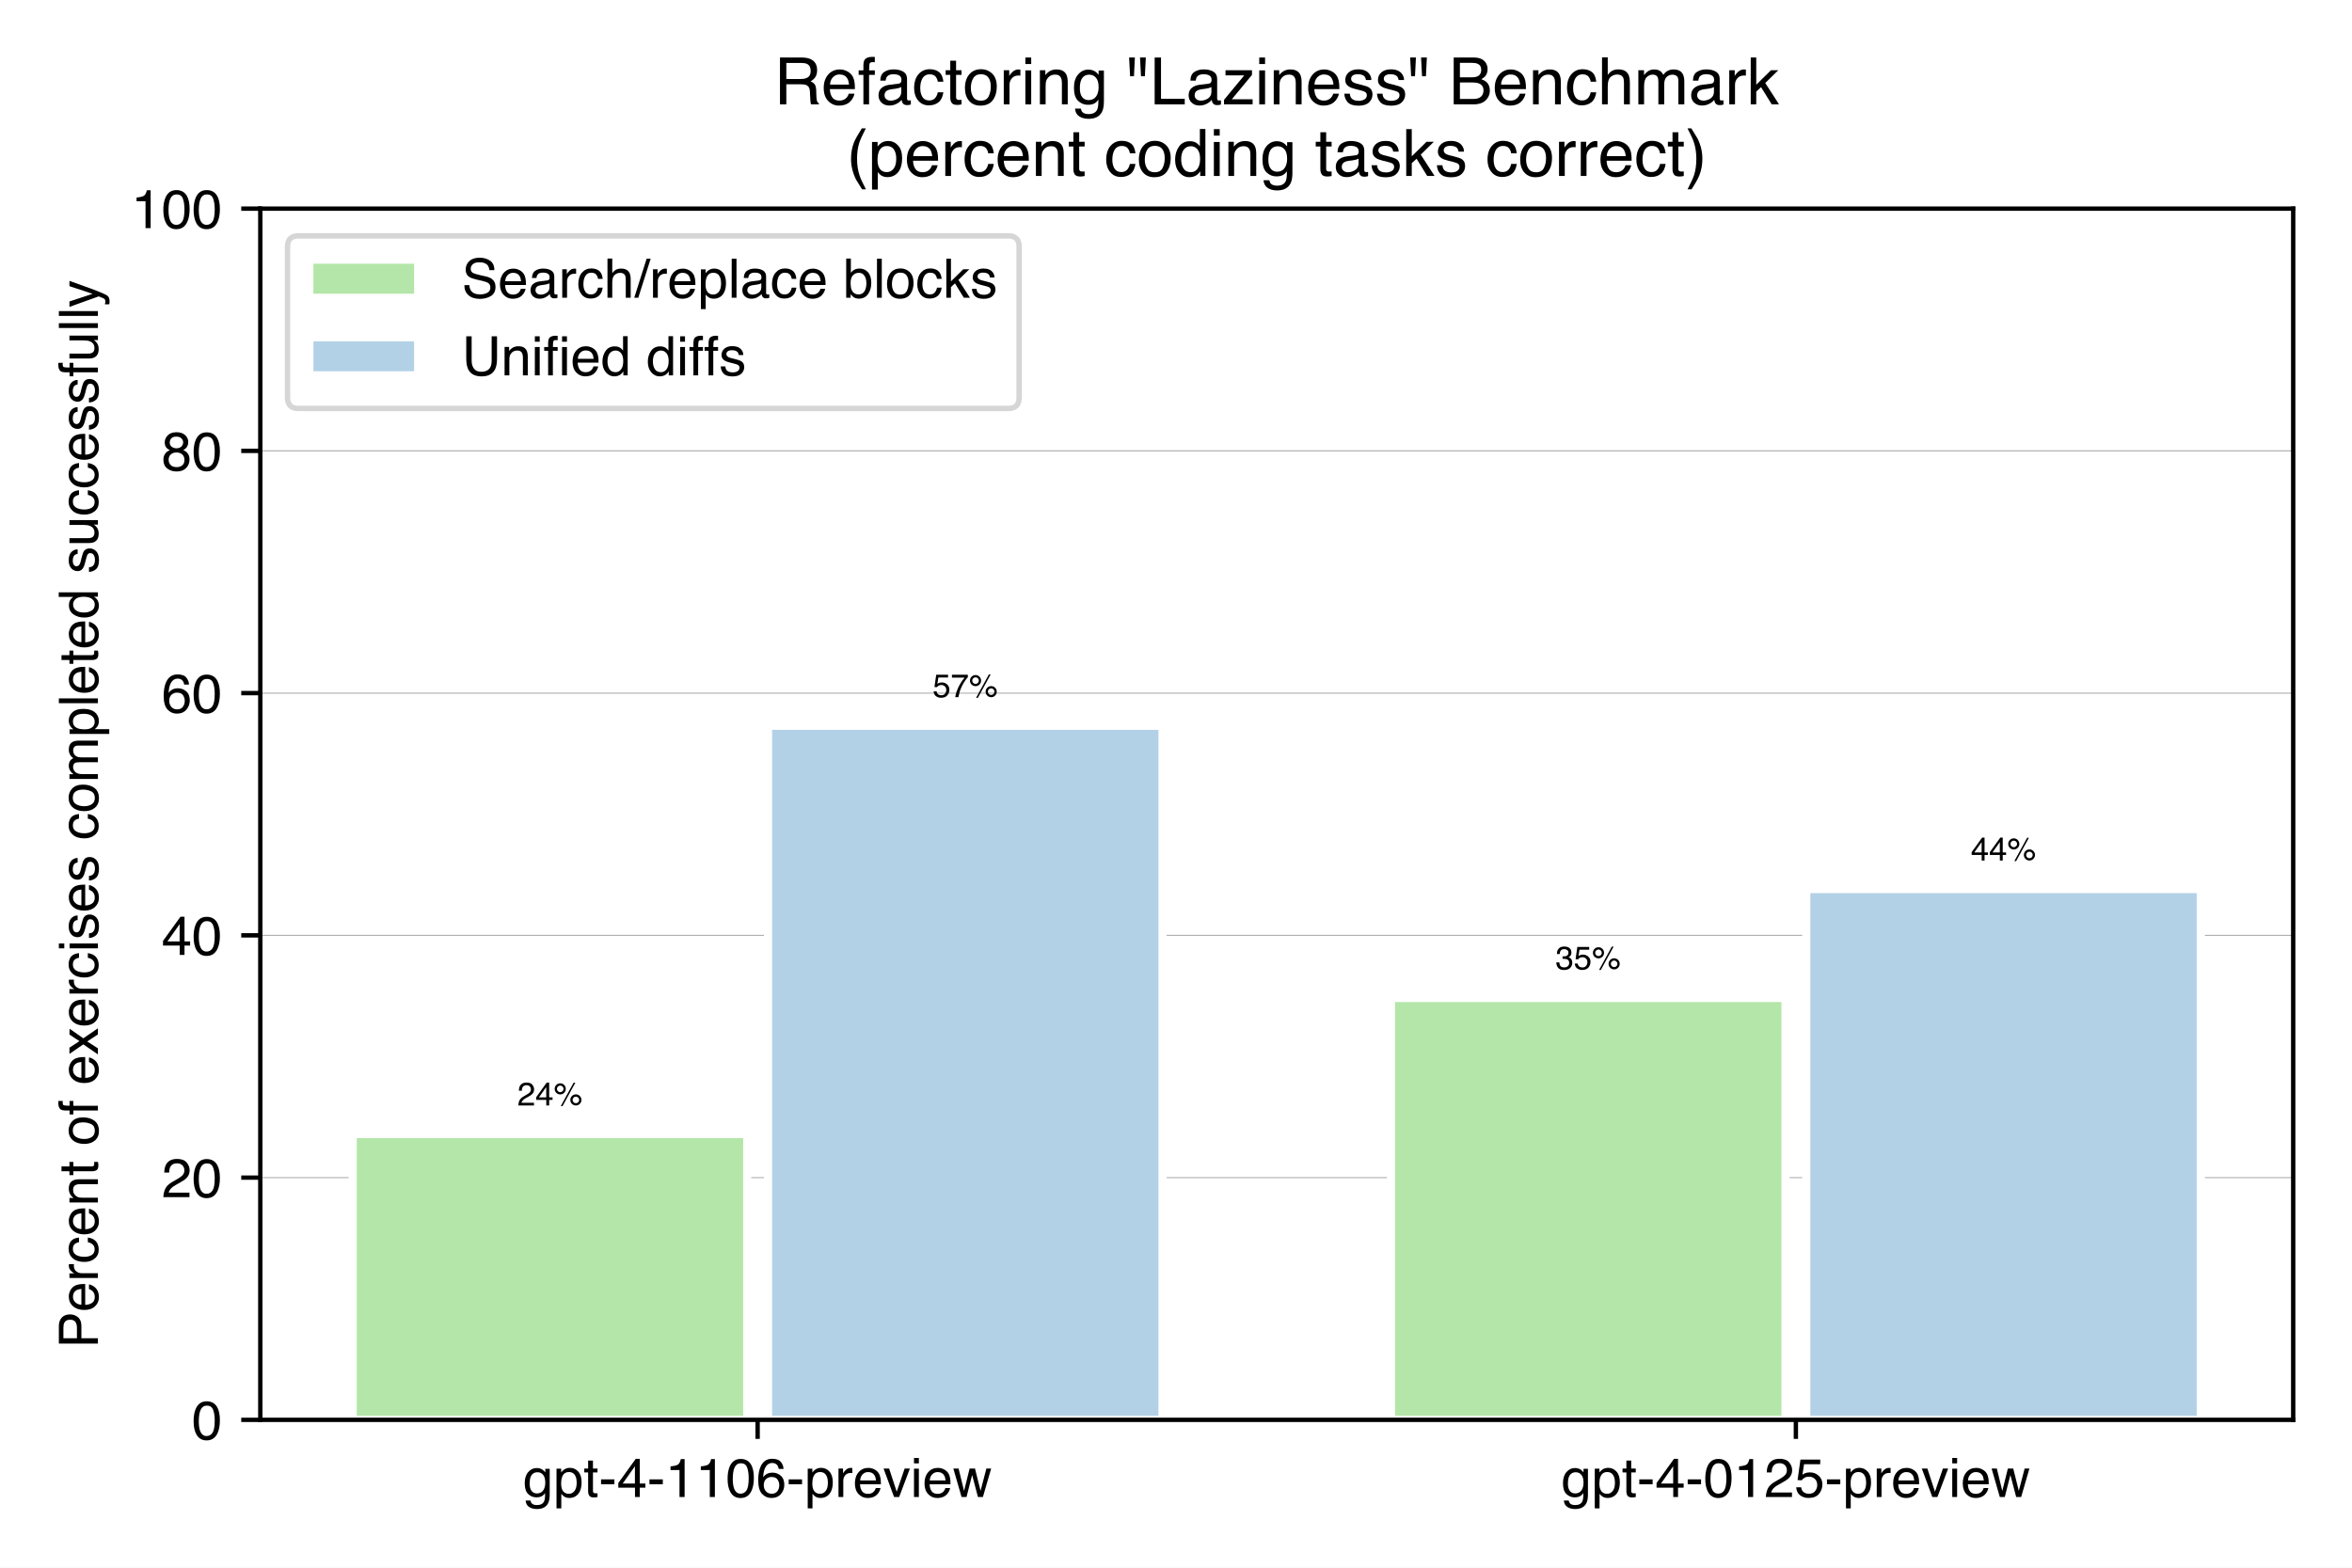
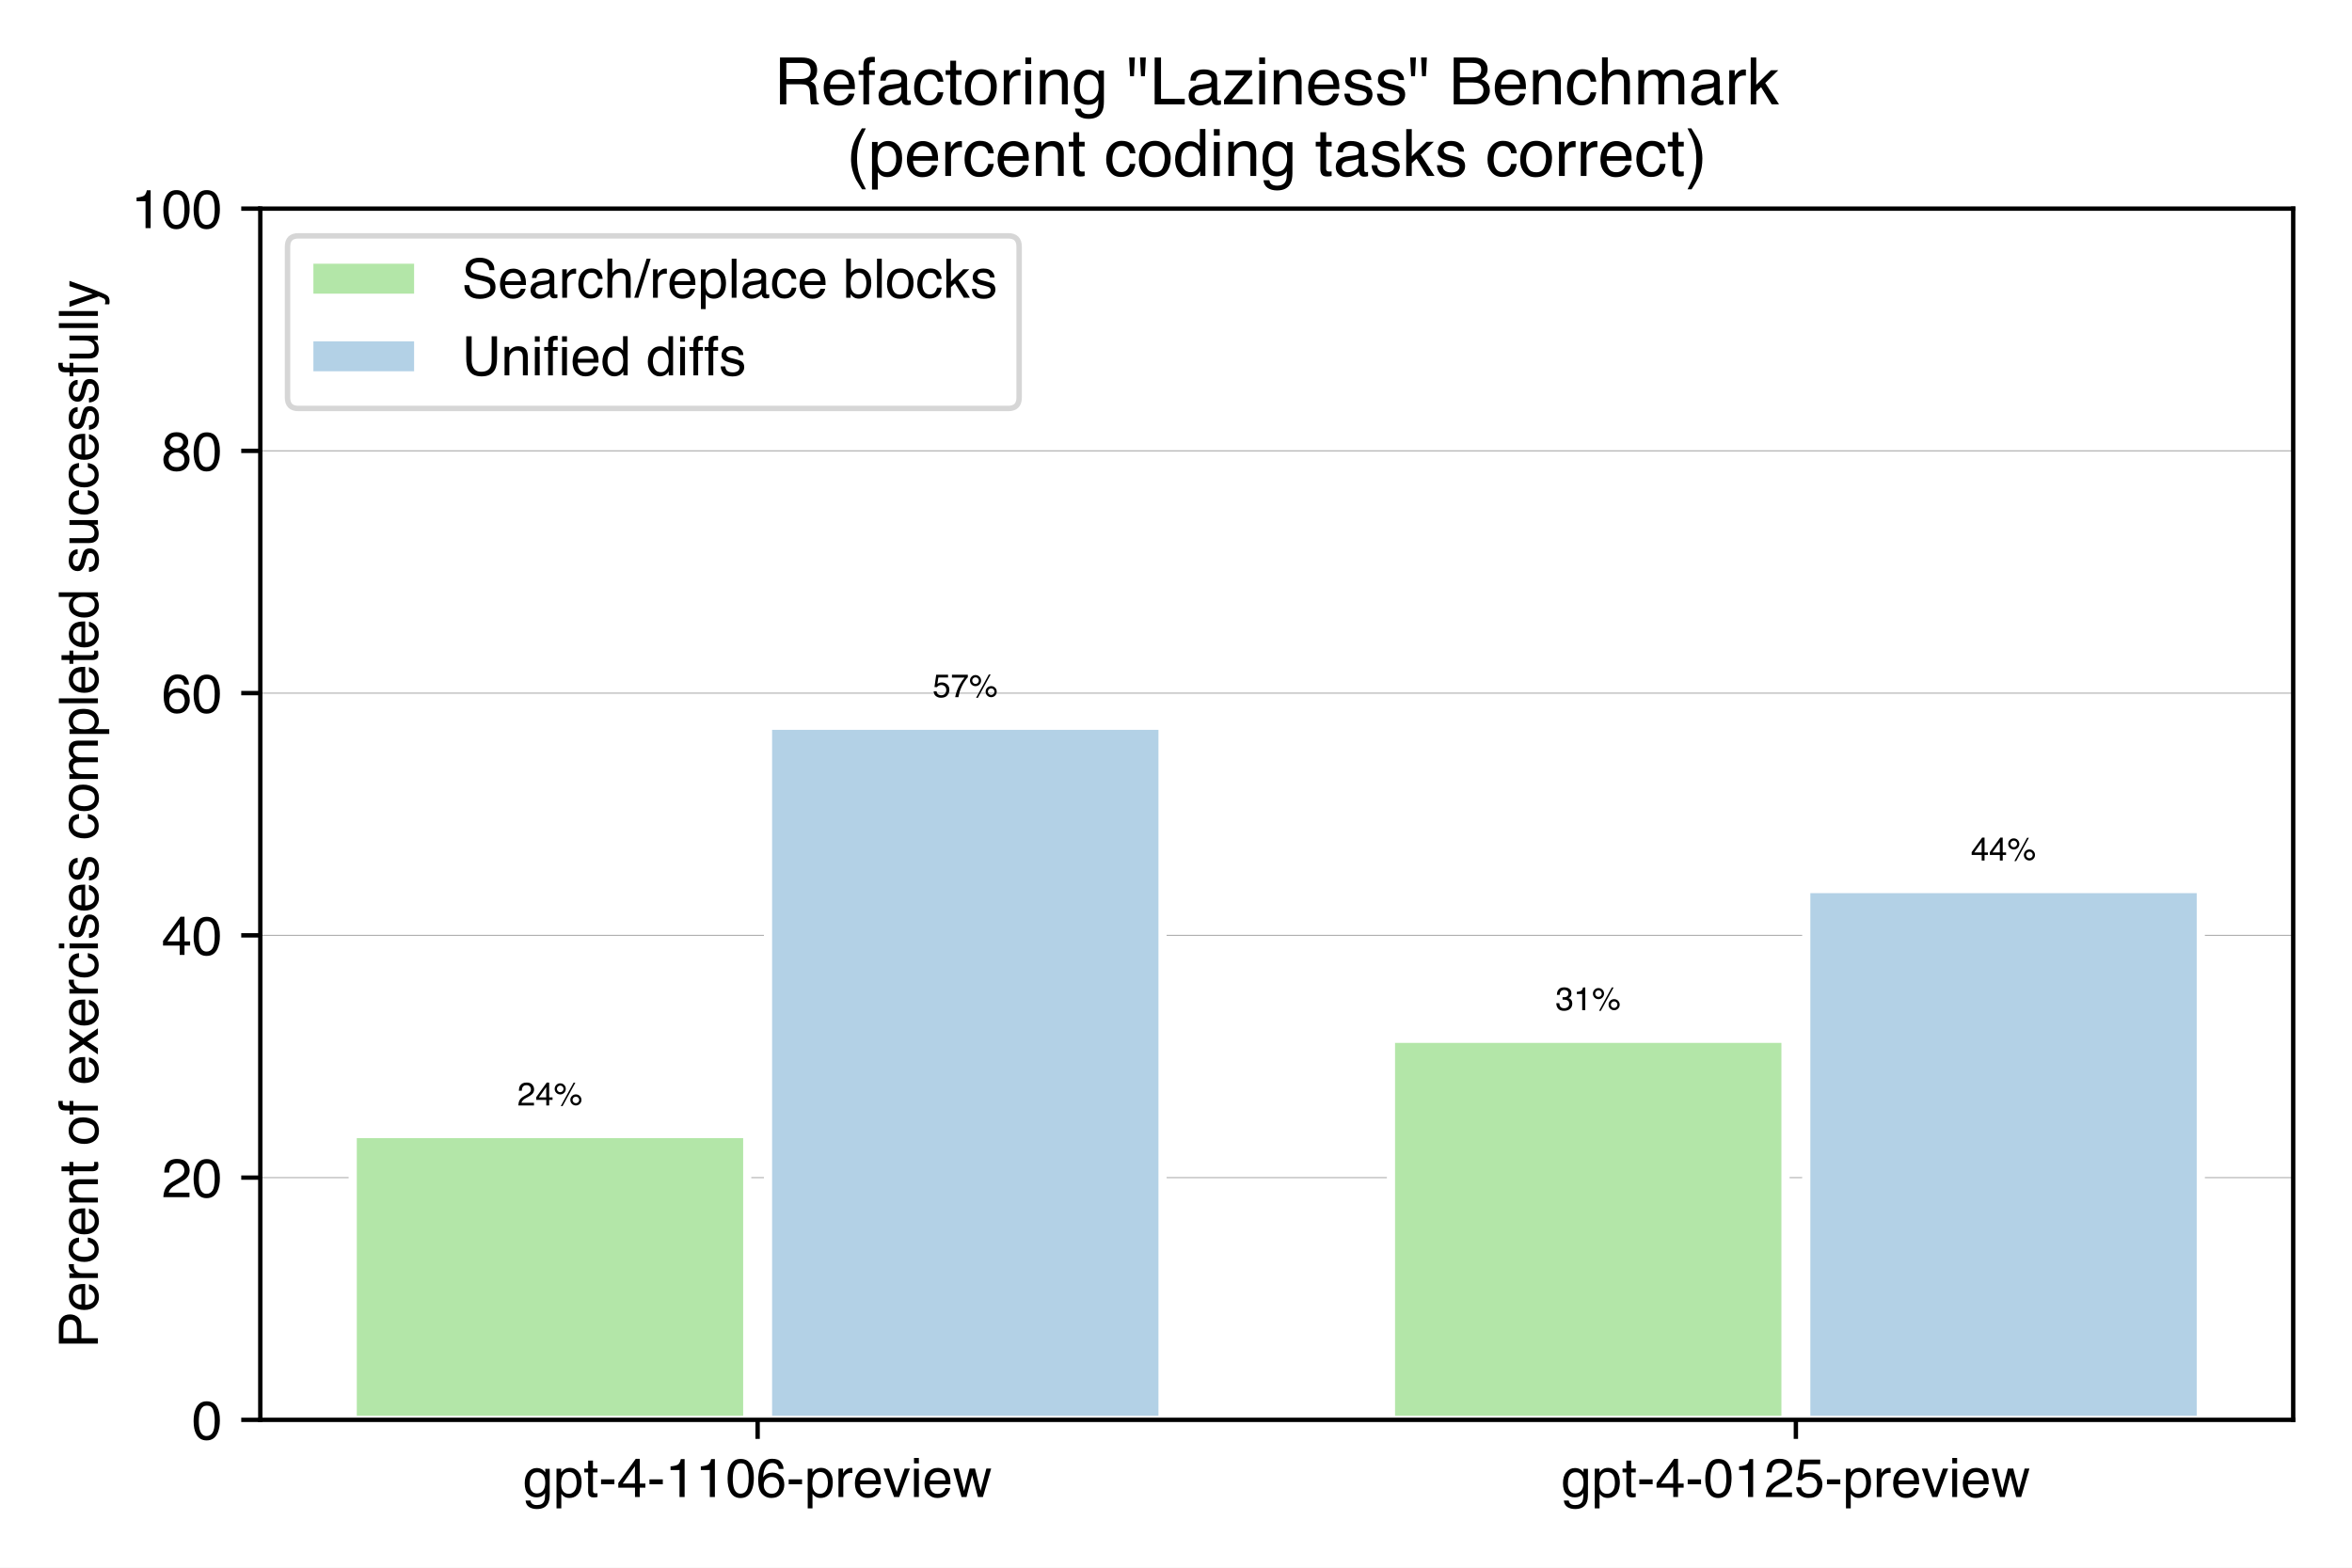
<svg xmlns="http://www.w3.org/2000/svg" xmlns:xlink="http://www.w3.org/1999/xlink" width="432pt" height="288pt" viewBox="0 0 432 288" version="1.1">
  <defs>
    <style type="text/css">*{stroke-linejoin: round; stroke-linecap: butt}</style>
  </defs>
  <g id="figure_1">
    <g id="patch_1">
      <path d="M 0 288  L 432 288  L 432 0  L 0 0  z " style="fill: #ffffff" />
    </g>
    <g id="axes_1">
      <g id="patch_2">
        <path d="M 47.81 260.84  L 421.2 260.84  L 421.2 38.328  L 47.81 38.328  z " style="fill: #ffffff" />
      </g>
      <g id="matplotlib.axis_1">
        <g id="xtick_1">
          <g id="line2d_1">
            <defs>
-               <path id="m128dba52d8" d="M 0 0  L 0 3.5  " style="stroke: #000000; stroke-width: 0.8" />
+               <path id="m44a5bd9a86" d="M 0 0  L 0 3.5  " style="stroke: #000000; stroke-width: 0.8" />
            </defs>
            <g>
-               <use xlink:href="#m128dba52d8" x="139.155" y="260.84" style="stroke: #000000; stroke-width: 0.8" />
+               <use xlink:href="#m44a5bd9a86" x="139.155" y="260.84" style="stroke: #000000; stroke-width: 0.8" />
            </g>
          </g>
          <g id="text_1">
            <g transform="translate(96.08015 275.0134) scale(0.1 -0.1)">
              <defs>
                <path id="Helvetica-67" d="M 1594 3406  Q 1988 3406 2281 3213  Q 2441 3103 2606 2894  L 2606 3316  L 3125 3316  L 3125 272  Q 3125 -366 2938 -734  Q 2588 -1416 1616 -1416  Q 1075 -1416 706 -1173  Q 338 -931 294 -416  L 866 -416  Q 906 -641 1028 -763  Q 1219 -950 1628 -950  Q 2275 -950 2475 -494  Q 2594 -225 2584 466  Q 2416 209 2178 84  Q 1941 -41 1550 -41  Q 1006 -41 598 345  Q 191 731 191 1622  Q 191 2463 602 2934  Q 1013 3406 1594 3406  z M 2606 1688  Q 2606 2309 2350 2609  Q 2094 2909 1697 2909  Q 1103 2909 884 2353  Q 769 2056 769 1575  Q 769 1009 998 714  Q 1228 419 1616 419  Q 2222 419 2469 966  Q 2606 1275 2606 1688  z M 1659 3428  L 1659 3428  z " transform="scale(0.015625)" />
                <path id="Helvetica-70" d="M 1825 378  Q 2219 378 2480 708  Q 2741 1038 2741 1694  Q 2741 2094 2625 2381  Q 2406 2934 1825 2934  Q 1241 2934 1025 2350  Q 909 2038 909 1556  Q 909 1169 1025 897  Q 1244 378 1825 378  z M 369 3331  L 916 3331  L 916 2888  Q 1084 3116 1284 3241  Q 1569 3428 1953 3428  Q 2522 3428 2919 2992  Q 3316 2556 3316 1747  Q 3316 653 2744 184  Q 2381 -113 1900 -113  Q 1522 -113 1266 53  Q 1116 147 931 375  L 931 -1334  L 369 -1334  L 369 3331  z " transform="scale(0.015625)" />
                <path id="Helvetica-74" d="M 525 4281  L 1094 4281  L 1094 3347  L 1628 3347  L 1628 2888  L 1094 2888  L 1094 703  Q 1094 528 1213 469  Q 1278 434 1431 434  Q 1472 434 1519 436  Q 1566 438 1628 444  L 1628 0  Q 1531 -28 1426 -40  Q 1322 -53 1200 -53  Q 806 -53 665 148  Q 525 350 525 672  L 525 2888  L 72 2888  L 72 3347  L 525 3347  L 525 4281  z " transform="scale(0.015625)" />
                <path id="Helvetica-2d" d="M 266 2072  L 1834 2072  L 1834 1494  L 266 1494  L 266 2072  z " transform="scale(0.015625)" />
                <path id="Helvetica-34" d="M 2116 1584  L 2116 3613  L 681 1584  L 2116 1584  z M 2125 0  L 2125 1094  L 163 1094  L 163 1644  L 2213 4488  L 2688 4488  L 2688 1584  L 3347 1584  L 3347 1094  L 2688 1094  L 2688 0  L 2125 0  z " transform="scale(0.015625)" />
                <path id="Helvetica-31" d="M 613 3169  L 613 3600  Q 1222 3659 1462 3798  Q 1703 3938 1822 4456  L 2266 4456  L 2266 0  L 1666 0  L 1666 3169  L 613 3169  z " transform="scale(0.015625)" />
                <path id="Helvetica-30" d="M 1731 4475  Q 2600 4475 2988 3759  Q 3288 3206 3288 2244  Q 3288 1331 3016 734  Q 2622 -122 1728 -122  Q 922 -122 528 578  Q 200 1163 200 2147  Q 200 2909 397 3456  Q 766 4475 1731 4475  z M 1725 391  Q 2163 391 2422 778  Q 2681 1166 2681 2222  Q 2681 2984 2493 3476  Q 2306 3969 1766 3969  Q 1269 3969 1039 3501  Q 809 3034 809 2125  Q 809 1441 956 1025  Q 1181 391 1725 391  z " transform="scale(0.015625)" />
                <path id="Helvetica-36" d="M 1872 4494  Q 2622 4494 2917 4105  Q 3213 3716 3213 3303  L 2656 3303  Q 2606 3569 2497 3719  Q 2294 4000 1881 4000  Q 1409 4000 1131 3564  Q 853 3128 822 2316  Q 1016 2600 1309 2741  Q 1578 2866 1909 2866  Q 2472 2866 2890 2506  Q 3309 2147 3309 1434  Q 3309 825 2912 354  Q 2516 -116 1781 -116  Q 1153 -116 697 361  Q 241 838 241 1966  Q 241 2800 444 3381  Q 834 4494 1872 4494  z M 1831 384  Q 2275 384 2495 682  Q 2716 981 2716 1388  Q 2716 1731 2519 2042  Q 2322 2353 1803 2353  Q 1441 2353 1167 2112  Q 894 1872 894 1388  Q 894 963 1142 673  Q 1391 384 1831 384  z " transform="scale(0.015625)" />
                <path id="Helvetica-72" d="M 428 3347  L 963 3347  L 963 2769  Q 1028 2938 1284 3180  Q 1541 3422 1875 3422  Q 1891 3422 1928 3419  Q 1966 3416 2056 3406  L 2056 2813  Q 2006 2822 1964 2825  Q 1922 2828 1872 2828  Q 1447 2828 1219 2554  Q 991 2281 991 1925  L 991 0  L 428 0  L 428 3347  z " transform="scale(0.015625)" />
                <path id="Helvetica-65" d="M 1806 3422  Q 2163 3422 2497 3255  Q 2831 3088 3006 2822  Q 3175 2569 3231 2231  Q 3281 2000 3281 1494  L 828 1494  Q 844 984 1069 676  Q 1294 369 1766 369  Q 2206 369 2469 659  Q 2619 828 2681 1050  L 3234 1050  Q 3213 866 3089 639  Q 2966 413 2813 269  Q 2556 19 2178 -69  Q 1975 -119 1719 -119  Q 1094 -119 659 336  Q 225 791 225 1609  Q 225 2416 662 2919  Q 1100 3422 1806 3422  z M 2703 1941  Q 2669 2306 2544 2525  Q 2313 2931 1772 2931  Q 1384 2931 1121 2651  Q 859 2372 844 1941  L 2703 1941  z M 1753 3428  L 1753 3428  z " transform="scale(0.015625)" />
                <path id="Helvetica-76" d="M 688 3347  L 1581 622  L 2516 3347  L 3131 3347  L 1869 0  L 1269 0  L 34 3347  L 688 3347  z " transform="scale(0.015625)" />
                <path id="Helvetica-69" d="M 413 3331  L 984 3331  L 984 0  L 413 0  L 413 3331  z M 413 4591  L 984 4591  L 984 3953  L 413 3953  L 413 4591  z " transform="scale(0.015625)" />
                <path id="Helvetica-77" d="M 672 3347  L 1316 709  L 1969 3347  L 2600 3347  L 3256 725  L 3941 3347  L 4503 3347  L 3531 0  L 2947 0  L 2266 2591  L 1606 0  L 1022 0  L 56 3347  L 672 3347  z " transform="scale(0.015625)" />
              </defs>
              <use xlink:href="#Helvetica-67" />
              <use xlink:href="#Helvetica-70" x="55.615" />
              <use xlink:href="#Helvetica-74" x="111.23" />
              <use xlink:href="#Helvetica-2d" x="139.014" />
              <use xlink:href="#Helvetica-34" x="172.314" />
              <use xlink:href="#Helvetica-2d" x="227.93" />
              <use xlink:href="#Helvetica-31" x="261.23" />
              <use xlink:href="#Helvetica-31" x="316.846" />
              <use xlink:href="#Helvetica-30" x="372.461" />
              <use xlink:href="#Helvetica-36" x="428.076" />
              <use xlink:href="#Helvetica-2d" x="483.691" />
              <use xlink:href="#Helvetica-70" x="516.992" />
              <use xlink:href="#Helvetica-72" x="572.607" />
              <use xlink:href="#Helvetica-65" x="605.908" />
              <use xlink:href="#Helvetica-76" x="661.523" />
              <use xlink:href="#Helvetica-69" x="711.523" />
              <use xlink:href="#Helvetica-65" x="733.74" />
              <use xlink:href="#Helvetica-77" x="789.355" />
            </g>
          </g>
        </g>
        <g id="xtick_2">
          <g id="line2d_2">
            <g>
-               <use xlink:href="#m128dba52d8" x="329.855" y="260.84" style="stroke: #000000; stroke-width: 0.8" />
+               <use xlink:href="#m44a5bd9a86" x="329.855" y="260.84" style="stroke: #000000; stroke-width: 0.8" />
            </g>
          </g>
          <g id="text_2">
            <g transform="translate(286.7798 275.0134) scale(0.1 -0.1)">
              <defs>
                <path id="Helvetica-32" d="M 200 0  Q 231 578 439 1006  Q 647 1434 1250 1784  L 1850 2131  Q 2253 2366 2416 2531  Q 2672 2791 2672 3125  Q 2672 3516 2437 3745  Q 2203 3975 1813 3975  Q 1234 3975 1013 3538  Q 894 3303 881 2888  L 309 2888  Q 319 3472 525 3841  Q 891 4491 1816 4491  Q 2584 4491 2939 4075  Q 3294 3659 3294 3150  Q 3294 2613 2916 2231  Q 2697 2009 2131 1694  L 1703 1456  Q 1397 1288 1222 1134  Q 909 863 828 531  L 3272 531  L 3272 0  L 200 0  z " transform="scale(0.015625)" />
                <path id="Helvetica-35" d="M 791 1141  Q 847 659 1238 475  Q 1438 381 1700 381  Q 2200 381 2440 700  Q 2681 1019 2681 1406  Q 2681 1875 2395 2131  Q 2109 2388 1709 2388  Q 1419 2388 1211 2275  Q 1003 2163 856 1963  L 369 1991  L 709 4400  L 3034 4400  L 3034 3856  L 1131 3856  L 941 2613  Q 1097 2731 1238 2791  Q 1488 2894 1816 2894  Q 2431 2894 2859 2497  Q 3288 2100 3288 1491  Q 3288 856 2895 371  Q 2503 -113 1644 -113  Q 1097 -113 676 195  Q 256 503 206 1141  L 791 1141  z " transform="scale(0.015625)" />
              </defs>
              <use xlink:href="#Helvetica-67" />
              <use xlink:href="#Helvetica-70" x="55.615" />
              <use xlink:href="#Helvetica-74" x="111.23" />
              <use xlink:href="#Helvetica-2d" x="139.014" />
              <use xlink:href="#Helvetica-34" x="172.314" />
              <use xlink:href="#Helvetica-2d" x="227.93" />
              <use xlink:href="#Helvetica-30" x="261.23" />
              <use xlink:href="#Helvetica-31" x="316.846" />
              <use xlink:href="#Helvetica-32" x="372.461" />
              <use xlink:href="#Helvetica-35" x="428.076" />
              <use xlink:href="#Helvetica-2d" x="483.691" />
              <use xlink:href="#Helvetica-70" x="516.992" />
              <use xlink:href="#Helvetica-72" x="572.607" />
              <use xlink:href="#Helvetica-65" x="605.908" />
              <use xlink:href="#Helvetica-76" x="661.523" />
              <use xlink:href="#Helvetica-69" x="711.523" />
              <use xlink:href="#Helvetica-65" x="733.74" />
              <use xlink:href="#Helvetica-77" x="789.355" />
            </g>
          </g>
        </g>
      </g>
      <g id="matplotlib.axis_2">
        <g id="ytick_1">
          <g id="line2d_3">
-             <path d="M 47.81 260.84  L 421.2 260.84  " clip-path="url(#p3305efdef8)" style="fill: none; stroke: #b0b0b0; stroke-width: 0.2; stroke-linecap: square" />
+             <path d="M 47.81 260.84  L 421.2 260.84  " clip-path="url(#pc52ca3cf7f)" style="fill: none; stroke: #b0b0b0; stroke-width: 0.2; stroke-linecap: square" />
          </g>
          <g id="line2d_4">
            <defs>
-               <path id="m7b4e500637" d="M 0 0  L -3.5 0  " style="stroke: #000000; stroke-width: 0.8" />
+               <path id="ma3306c0cc3" d="M 0 0  L -3.5 0  " style="stroke: #000000; stroke-width: 0.8" />
            </defs>
            <g>
-               <use xlink:href="#m7b4e500637" x="47.81" y="260.84" style="stroke: #000000; stroke-width: 0.8" />
+               <use xlink:href="#ma3306c0cc3" x="47.81" y="260.84" style="stroke: #000000; stroke-width: 0.8" />
            </g>
          </g>
          <g id="text_3">
            <g transform="translate(35.24906 264.4267) scale(0.1 -0.1)">
              <use xlink:href="#Helvetica-30" />
            </g>
          </g>
        </g>
        <g id="ytick_2">
          <g id="line2d_5">
-             <path d="M 47.81 216.338  L 421.2 216.338  " clip-path="url(#p3305efdef8)" style="fill: none; stroke: #b0b0b0; stroke-width: 0.2; stroke-linecap: square" />
+             <path d="M 47.81 216.338  L 421.2 216.338  " clip-path="url(#pc52ca3cf7f)" style="fill: none; stroke: #b0b0b0; stroke-width: 0.2; stroke-linecap: square" />
          </g>
          <g id="line2d_6">
            <g>
-               <use xlink:href="#m7b4e500637" x="47.81" y="216.338" style="stroke: #000000; stroke-width: 0.8" />
+               <use xlink:href="#ma3306c0cc3" x="47.81" y="216.338" style="stroke: #000000; stroke-width: 0.8" />
            </g>
          </g>
          <g id="text_4">
            <g transform="translate(29.68812 219.9243) scale(0.1 -0.1)">
              <use xlink:href="#Helvetica-32" />
              <use xlink:href="#Helvetica-30" x="55.615" />
            </g>
          </g>
        </g>
        <g id="ytick_3">
          <g id="line2d_7">
-             <path d="M 47.81 171.835  L 421.2 171.835  " clip-path="url(#p3305efdef8)" style="fill: none; stroke: #b0b0b0; stroke-width: 0.2; stroke-linecap: square" />
+             <path d="M 47.81 171.835  L 421.2 171.835  " clip-path="url(#pc52ca3cf7f)" style="fill: none; stroke: #b0b0b0; stroke-width: 0.2; stroke-linecap: square" />
          </g>
          <g id="line2d_8">
            <g>
-               <use xlink:href="#m7b4e500637" x="47.81" y="171.835" style="stroke: #000000; stroke-width: 0.8" />
+               <use xlink:href="#ma3306c0cc3" x="47.81" y="171.835" style="stroke: #000000; stroke-width: 0.8" />
            </g>
          </g>
          <g id="text_5">
            <g transform="translate(29.68812 175.4219) scale(0.1 -0.1)">
              <use xlink:href="#Helvetica-34" />
              <use xlink:href="#Helvetica-30" x="55.615" />
            </g>
          </g>
        </g>
        <g id="ytick_4">
          <g id="line2d_9">
-             <path d="M 47.81 127.333  L 421.2 127.333  " clip-path="url(#p3305efdef8)" style="fill: none; stroke: #b0b0b0; stroke-width: 0.2; stroke-linecap: square" />
+             <path d="M 47.81 127.333  L 421.2 127.333  " clip-path="url(#pc52ca3cf7f)" style="fill: none; stroke: #b0b0b0; stroke-width: 0.2; stroke-linecap: square" />
          </g>
          <g id="line2d_10">
            <g>
-               <use xlink:href="#m7b4e500637" x="47.81" y="127.333" style="stroke: #000000; stroke-width: 0.8" />
+               <use xlink:href="#ma3306c0cc3" x="47.81" y="127.333" style="stroke: #000000; stroke-width: 0.8" />
            </g>
          </g>
          <g id="text_6">
            <g transform="translate(29.68812 130.9195) scale(0.1 -0.1)">
              <use xlink:href="#Helvetica-36" />
              <use xlink:href="#Helvetica-30" x="55.615" />
            </g>
          </g>
        </g>
        <g id="ytick_5">
          <g id="line2d_11">
-             <path d="M 47.81 82.83  L 421.2 82.83  " clip-path="url(#p3305efdef8)" style="fill: none; stroke: #b0b0b0; stroke-width: 0.2; stroke-linecap: square" />
+             <path d="M 47.81 82.83  L 421.2 82.83  " clip-path="url(#pc52ca3cf7f)" style="fill: none; stroke: #b0b0b0; stroke-width: 0.2; stroke-linecap: square" />
          </g>
          <g id="line2d_12">
            <g>
-               <use xlink:href="#m7b4e500637" x="47.81" y="82.83" style="stroke: #000000; stroke-width: 0.8" />
+               <use xlink:href="#ma3306c0cc3" x="47.81" y="82.83" style="stroke: #000000; stroke-width: 0.8" />
            </g>
          </g>
          <g id="text_7">
            <g transform="translate(29.68812 86.41712) scale(0.1 -0.1)">
              <defs>
                <path id="Helvetica-38" d="M 1741 2600  Q 2113 2600 2322 2808  Q 2531 3016 2531 3303  Q 2531 3553 2331 3762  Q 2131 3972 1722 3972  Q 1316 3972 1134 3762  Q 953 3553 953 3272  Q 953 2956 1187 2778  Q 1422 2600 1741 2600  z M 1775 384  Q 2166 384 2423 595  Q 2681 806 2681 1225  Q 2681 1659 2415 1884  Q 2150 2109 1734 2109  Q 1331 2109 1076 1879  Q 822 1650 822 1244  Q 822 894 1055 639  Q 1288 384 1775 384  z M 975 2384  Q 741 2484 609 2619  Q 363 2869 363 3269  Q 363 3769 725 4128  Q 1088 4488 1753 4488  Q 2397 4488 2762 4148  Q 3128 3809 3128 3356  Q 3128 2938 2916 2678  Q 2797 2531 2547 2391  Q 2825 2263 2984 2097  Q 3281 1784 3281 1284  Q 3281 694 2884 283  Q 2488 -128 1763 -128  Q 1109 -128 657 226  Q 206 581 206 1256  Q 206 1653 400 1942  Q 594 2231 975 2384  z " transform="scale(0.015625)" />
              </defs>
              <use xlink:href="#Helvetica-38" />
              <use xlink:href="#Helvetica-30" x="55.615" />
            </g>
          </g>
        </g>
        <g id="ytick_6">
          <g id="line2d_13">
-             <path d="M 47.81 38.328  L 421.2 38.328  " clip-path="url(#p3305efdef8)" style="fill: none; stroke: #b0b0b0; stroke-width: 0.2; stroke-linecap: square" />
+             <path d="M 47.81 38.328  L 421.2 38.328  " clip-path="url(#pc52ca3cf7f)" style="fill: none; stroke: #b0b0b0; stroke-width: 0.2; stroke-linecap: square" />
          </g>
          <g id="line2d_14">
            <g>
-               <use xlink:href="#m7b4e500637" x="47.81" y="38.328" style="stroke: #000000; stroke-width: 0.8" />
+               <use xlink:href="#ma3306c0cc3" x="47.81" y="38.328" style="stroke: #000000; stroke-width: 0.8" />
            </g>
          </g>
          <g id="text_8">
            <g transform="translate(24.12719 41.91472) scale(0.1 -0.1)">
              <use xlink:href="#Helvetica-31" />
              <use xlink:href="#Helvetica-30" x="55.615" />
              <use xlink:href="#Helvetica-30" x="111.23" />
            </g>
          </g>
        </g>
        <g id="text_9">
          <g transform="translate(17.98344 247.677) rotate(-90) scale(0.1 -0.1)">
            <defs>
              <path id="Helvetica-50" d="M 547 4591  L 2613 4591  Q 3225 4591 3600 4245  Q 3975 3900 3975 3275  Q 3975 2738 3640 2339  Q 3306 1941 2613 1941  L 1169 1941  L 1169 0  L 547 0  L 547 4591  z M 3347 3272  Q 3347 3778 2972 3959  Q 2766 4056 2406 4056  L 1169 4056  L 1169 2466  L 2406 2466  Q 2825 2466 3086 2644  Q 3347 2822 3347 3272  z " transform="scale(0.015625)" />
              <path id="Helvetica-63" d="M 1703 3444  Q 2269 3444 2623 3169  Q 2978 2894 3050 2222  L 2503 2222  Q 2453 2531 2275 2736  Q 2097 2941 1703 2941  Q 1166 2941 934 2416  Q 784 2075 784 1575  Q 784 1072 996 728  Q 1209 384 1666 384  Q 2016 384 2220 598  Q 2425 813 2503 1184  L 3050 1184  Q 2956 519 2581 211  Q 2206 -97 1622 -97  Q 966 -97 575 383  Q 184 863 184 1581  Q 184 2463 612 2953  Q 1041 3444 1703 3444  z M 1616 3428  L 1616 3428  z " transform="scale(0.015625)" />
              <path id="Helvetica-6e" d="M 413 3347  L 947 3347  L 947 2872  Q 1184 3166 1450 3294  Q 1716 3422 2041 3422  Q 2753 3422 3003 2925  Q 3141 2653 3141 2147  L 3141 0  L 2569 0  L 2569 2109  Q 2569 2416 2478 2603  Q 2328 2916 1934 2916  Q 1734 2916 1606 2875  Q 1375 2806 1200 2600  Q 1059 2434 1017 2257  Q 975 2081 975 1753  L 975 0  L 413 0  L 413 3347  z M 1734 3428  L 1734 3428  z " transform="scale(0.015625)" />
              <path id="Helvetica-20" transform="scale(0.015625)" />
              <path id="Helvetica-6f" d="M 1741 363  Q 2300 363 2508 786  Q 2716 1209 2716 1728  Q 2716 2197 2566 2491  Q 2328 2953 1747 2953  Q 1231 2953 997 2559  Q 763 2166 763 1609  Q 763 1075 997 719  Q 1231 363 1741 363  z M 1763 3444  Q 2409 3444 2856 3012  Q 3303 2581 3303 1744  Q 3303 934 2909 406  Q 2516 -122 1688 -122  Q 997 -122 590 345  Q 184 813 184 1600  Q 184 2444 612 2944  Q 1041 3444 1763 3444  z M 1744 3428  L 1744 3428  z " transform="scale(0.015625)" />
              <path id="Helvetica-66" d="M 553 3856  Q 566 4206 675 4369  Q 872 4656 1434 4656  Q 1488 4656 1544 4653  Q 1600 4650 1672 4644  L 1672 4131  Q 1584 4138 1545 4139  Q 1506 4141 1472 4141  Q 1216 4141 1166 4008  Q 1116 3875 1116 3331  L 1672 3331  L 1672 2888  L 1109 2888  L 1109 0  L 553 0  L 553 2888  L 88 2888  L 88 3331  L 553 3331  L 553 3856  z " transform="scale(0.015625)" />
              <path id="Helvetica-78" d="M 94 3347  L 822 3347  L 1591 2169  L 2369 3347  L 3053 3331  L 1925 1716  L 3103 0  L 2384 0  L 1553 1256  L 747 0  L 34 0  L 1213 1716  L 94 3347  z " transform="scale(0.015625)" />
              <path id="Helvetica-73" d="M 747 1050  Q 772 769 888 619  Q 1100 347 1625 347  Q 1938 347 2175 483  Q 2413 619 2413 903  Q 2413 1119 2222 1231  Q 2100 1300 1741 1391  L 1294 1503  Q 866 1609 663 1741  Q 300 1969 300 2372  Q 300 2847 642 3140  Q 984 3434 1563 3434  Q 2319 3434 2653 2991  Q 2863 2709 2856 2384  L 2325 2384  Q 2309 2575 2191 2731  Q 1997 2953 1519 2953  Q 1200 2953 1036 2831  Q 872 2709 872 2509  Q 872 2291 1088 2159  Q 1213 2081 1456 2022  L 1828 1931  Q 2434 1784 2641 1647  Q 2969 1431 2969 969  Q 2969 522 2630 197  Q 2291 -128 1597 -128  Q 850 -128 539 211  Q 228 550 206 1050  L 747 1050  z M 1578 3428  L 1578 3428  z " transform="scale(0.015625)" />
              <path id="Helvetica-6d" d="M 413 3347  L 969 3347  L 969 2872  Q 1169 3119 1331 3231  Q 1609 3422 1963 3422  Q 2363 3422 2606 3225  Q 2744 3113 2856 2894  Q 3044 3163 3297 3292  Q 3550 3422 3866 3422  Q 4541 3422 4784 2934  Q 4916 2672 4916 2228  L 4916 0  L 4331 0  L 4331 2325  Q 4331 2659 4164 2784  Q 3997 2909 3756 2909  Q 3425 2909 3186 2687  Q 2947 2466 2947 1947  L 2947 0  L 2375 0  L 2375 2184  Q 2375 2525 2294 2681  Q 2166 2916 1816 2916  Q 1497 2916 1236 2669  Q 975 2422 975 1775  L 975 0  L 413 0  L 413 3347  z " transform="scale(0.015625)" />
              <path id="Helvetica-6c" d="M 428 4591  L 991 4591  L 991 0  L 428 0  L 428 4591  z " transform="scale(0.015625)" />
              <path id="Helvetica-64" d="M 769 1634  Q 769 1097 997 734  Q 1225 372 1728 372  Q 2119 372 2370 708  Q 2622 1044 2622 1672  Q 2622 2306 2362 2611  Q 2103 2916 1722 2916  Q 1297 2916 1033 2591  Q 769 2266 769 1634  z M 1616 3406  Q 2000 3406 2259 3244  Q 2409 3150 2600 2916  L 2600 4606  L 3141 4606  L 3141 0  L 2634 0  L 2634 466  Q 2438 156 2169 18  Q 1900 -119 1553 -119  Q 994 -119 584 351  Q 175 822 175 1603  Q 175 2334 548 2870  Q 922 3406 1616 3406  z " transform="scale(0.015625)" />
              <path id="Helvetica-75" d="M 975 3347  L 975 1125  Q 975 869 1056 706  Q 1206 406 1616 406  Q 2203 406 2416 931  Q 2531 1213 2531 1703  L 2531 3347  L 3094 3347  L 3094 0  L 2563 0  L 2569 494  Q 2459 303 2297 172  Q 1975 -91 1516 -91  Q 800 -91 541 388  Q 400 644 400 1072  L 400 3347  L 975 3347  z M 1747 3428  L 1747 3428  z " transform="scale(0.015625)" />
              <path id="Helvetica-79" d="M 2503 3347  L 3125 3347  Q 3006 3025 2597 1878  Q 2291 1016 2084 472  Q 1597 -809 1397 -1090  Q 1197 -1372 709 -1372  Q 591 -1372 527 -1362  Q 463 -1353 369 -1328  L 369 -816  Q 516 -856 581 -865  Q 647 -875 697 -875  Q 853 -875 926 -823  Q 1000 -772 1050 -697  Q 1066 -672 1162 -440  Q 1259 -209 1303 -97  L 66 3347  L 703 3347  L 1600 622  L 2503 3347  z M 1597 3428  L 1597 3428  z " transform="scale(0.015625)" />
            </defs>
            <use xlink:href="#Helvetica-50" />
            <use xlink:href="#Helvetica-65" x="66.699" />
            <use xlink:href="#Helvetica-72" x="122.314" />
            <use xlink:href="#Helvetica-63" x="155.615" />
            <use xlink:href="#Helvetica-65" x="205.615" />
            <use xlink:href="#Helvetica-6e" x="261.23" />
            <use xlink:href="#Helvetica-74" x="316.846" />
            <use xlink:href="#Helvetica-20" x="344.629" />
            <use xlink:href="#Helvetica-6f" x="372.412" />
            <use xlink:href="#Helvetica-66" x="428.027" />
            <use xlink:href="#Helvetica-20" x="455.811" />
            <use xlink:href="#Helvetica-65" x="483.594" />
            <use xlink:href="#Helvetica-78" x="539.209" />
            <use xlink:href="#Helvetica-65" x="589.209" />
            <use xlink:href="#Helvetica-72" x="644.824" />
            <use xlink:href="#Helvetica-63" x="678.125" />
            <use xlink:href="#Helvetica-69" x="728.125" />
            <use xlink:href="#Helvetica-73" x="750.342" />
            <use xlink:href="#Helvetica-65" x="800.342" />
            <use xlink:href="#Helvetica-73" x="855.957" />
            <use xlink:href="#Helvetica-20" x="905.957" />
            <use xlink:href="#Helvetica-63" x="933.74" />
            <use xlink:href="#Helvetica-6f" x="983.74" />
            <use xlink:href="#Helvetica-6d" x="1039.355" />
            <use xlink:href="#Helvetica-70" x="1122.656" />
            <use xlink:href="#Helvetica-6c" x="1178.271" />
            <use xlink:href="#Helvetica-65" x="1200.488" />
            <use xlink:href="#Helvetica-74" x="1256.104" />
            <use xlink:href="#Helvetica-65" x="1283.887" />
            <use xlink:href="#Helvetica-64" x="1339.502" />
            <use xlink:href="#Helvetica-20" x="1395.117" />
            <use xlink:href="#Helvetica-73" x="1422.9" />
            <use xlink:href="#Helvetica-75" x="1472.9" />
            <use xlink:href="#Helvetica-63" x="1528.516" />
            <use xlink:href="#Helvetica-63" x="1578.516" />
            <use xlink:href="#Helvetica-65" x="1628.516" />
            <use xlink:href="#Helvetica-73" x="1684.131" />
            <use xlink:href="#Helvetica-73" x="1734.131" />
            <use xlink:href="#Helvetica-66" x="1784.131" />
            <use xlink:href="#Helvetica-75" x="1811.914" />
            <use xlink:href="#Helvetica-6c" x="1867.529" />
            <use xlink:href="#Helvetica-6c" x="1889.746" />
            <use xlink:href="#Helvetica-79" x="1911.963" />
          </g>
        </g>
      </g>
      <g id="patch_3">
-         <path d="M 64.782 260.84  L 137.248 260.84  L 137.248 208.337  L 64.782 208.337  z " clip-path="url(#p3305efdef8)" style="fill: #b3e6a8; stroke: #ffffff; stroke-width: 1.5; stroke-linejoin: miter" />
+         <path d="M 64.782 260.84  L 137.248 260.84  L 137.248 208.337  L 64.782 208.337  z " clip-path="url(#pc52ca3cf7f)" style="fill: #b3e6a8; stroke: #ffffff; stroke-width: 1.5; stroke-linejoin: miter" />
      </g>
      <g id="patch_4">
-         <path d="M 255.482 260.84  L 327.948 260.84  L 327.948 183.336  L 255.482 183.336  z " clip-path="url(#p3305efdef8)" style="fill: #b3e6a8; stroke: #ffffff; stroke-width: 1.5; stroke-linejoin: miter" />
+         <path d="M 255.482 260.84  L 327.948 260.84  L 327.948 190.836  L 255.482 190.836  z " clip-path="url(#pc52ca3cf7f)" style="fill: #b3e6a8; stroke: #ffffff; stroke-width: 1.5; stroke-linejoin: miter" />
      </g>
      <g id="patch_5">
-         <path d="M 141.062 260.84  L 213.528 260.84  L 213.528 133.333  L 141.062 133.333  z " clip-path="url(#p3305efdef8)" style="fill: #b3d1e6; stroke: #ffffff; stroke-width: 1.5; stroke-linejoin: miter" />
+         <path d="M 141.062 260.84  L 213.528 260.84  L 213.528 133.333  L 141.062 133.333  z " clip-path="url(#pc52ca3cf7f)" style="fill: #b3d1e6; stroke: #ffffff; stroke-width: 1.5; stroke-linejoin: miter" />
      </g>
      <g id="patch_6">
-         <path d="M 331.762 260.84  L 404.228 260.84  L 404.228 163.335  L 331.762 163.335  z " clip-path="url(#p3305efdef8)" style="fill: #b3d1e6; stroke: #ffffff; stroke-width: 1.5; stroke-linejoin: miter" />
+         <path d="M 331.762 260.84  L 404.228 260.84  L 404.228 163.335  L 331.762 163.335  z " clip-path="url(#pc52ca3cf7f)" style="fill: #b3d1e6; stroke: #ffffff; stroke-width: 1.5; stroke-linejoin: miter" />
      </g>
      <g id="patch_7">
        <path d="M 47.81 260.84  L 47.81 38.328  " style="fill: none; stroke: #000000; stroke-width: 0.8; stroke-linejoin: miter; stroke-linecap: square" />
      </g>
      <g id="patch_8">
        <path d="M 421.2 260.84  L 421.2 38.328  " style="fill: none; stroke: #000000; stroke-width: 0.8; stroke-linejoin: miter; stroke-linecap: square" />
      </g>
      <g id="patch_9">
        <path d="M 47.81 260.84  L 421.2 260.84  " style="fill: none; stroke: #000000; stroke-width: 0.8; stroke-linejoin: miter; stroke-linecap: square" />
      </g>
      <g id="patch_10">
        <path d="M 47.81 38.328  L 421.2 38.328  " style="fill: none; stroke: #000000; stroke-width: 0.8; stroke-linejoin: miter; stroke-linecap: square" />
      </g>
      <g id="text_10">
        <g transform="translate(95.011 203.0865) scale(0.06 -0.06)">
          <defs>
            <path id="Helvetica-25" d="M 4363 2175  Q 4813 2175 5131 1856  Q 5450 1538 5450 1088  Q 5450 638 5131 319  Q 4813 0 4363 0  Q 3909 0 3590 319  Q 3272 638 3272 1088  Q 3272 1538 3590 1856  Q 3909 2175 4363 2175  z M 3909 4456  L 4256 4456  L 1753 -119  L 1406 -119  L 3909 4456  z M 1294 2606  Q 1563 2606 1752 2795  Q 1941 2984 1941 3250  Q 1941 3516 1752 3705  Q 1563 3894 1294 3894  Q 1028 3894 839 3706  Q 650 3519 650 3250  Q 650 2984 839 2795  Q 1028 2606 1294 2606  z M 1294 4341  Q 1747 4341 2065 4020  Q 2384 3700 2384 3250  Q 2384 2800 2065 2481  Q 1747 2163 1294 2163  Q 844 2163 525 2481  Q 206 2800 206 3250  Q 206 3700 525 4020  Q 844 4341 1294 4341  z M 4363 444  Q 4628 444 4817 633  Q 5006 822 5006 1088  Q 5006 1353 4817 1542  Q 4628 1731 4363 1731  Q 4094 1731 3905 1542  Q 3716 1353 3716 1088  Q 3716 822 3905 633  Q 4094 444 4363 444  z " transform="scale(0.015625)" />
          </defs>
          <use xlink:href="#Helvetica-32" />
          <use xlink:href="#Helvetica-34" x="55.615" />
          <use xlink:href="#Helvetica-25" x="111.23" />
        </g>
      </g>
      <g id="text_11">
-         <g transform="translate(285.7107 178.0852) scale(0.06 -0.06)">
+         <g transform="translate(285.7107 185.5856) scale(0.06 -0.06)">
          <defs>
            <path id="Helvetica-33" d="M 1663 -122  Q 869 -122 511 314  Q 153 750 153 1375  L 741 1375  Q 778 941 903 744  Q 1122 391 1694 391  Q 2138 391 2406 628  Q 2675 866 2675 1241  Q 2675 1703 2392 1887  Q 2109 2072 1606 2072  Q 1550 2072 1492 2070  Q 1434 2069 1375 2066  L 1375 2563  Q 1463 2553 1522 2550  Q 1581 2547 1650 2547  Q 1966 2547 2169 2647  Q 2525 2822 2525 3272  Q 2525 3606 2287 3787  Q 2050 3969 1734 3969  Q 1172 3969 956 3594  Q 838 3388 822 3006  L 266 3006  Q 266 3506 466 3856  Q 809 4481 1675 4481  Q 2359 4481 2734 4176  Q 3109 3872 3109 3294  Q 3109 2881 2888 2625  Q 2750 2466 2531 2375  Q 2884 2278 3082 2001  Q 3281 1725 3281 1325  Q 3281 684 2859 281  Q 2438 -122 1663 -122  z " transform="scale(0.015625)" />
          </defs>
          <use xlink:href="#Helvetica-33" />
-           <use xlink:href="#Helvetica-35" x="55.615" />
+           <use xlink:href="#Helvetica-31" x="55.615" />
          <use xlink:href="#Helvetica-25" x="111.23" />
        </g>
      </g>
      <g id="text_12">
        <g transform="translate(171.2909 128.0825) scale(0.06 -0.06)">
          <defs>
            <path id="Helvetica-37" d="M 3347 4400  L 3347 3909  Q 3131 3700 2773 3181  Q 2416 2663 2141 2063  Q 1869 1478 1728 997  Q 1638 688 1494 0  L 872 0  Q 1084 1281 1809 2550  Q 2238 3294 2709 3834  L 234 3834  L 234 4400  L 3347 4400  z " transform="scale(0.015625)" />
          </defs>
          <use xlink:href="#Helvetica-35" />
          <use xlink:href="#Helvetica-37" x="55.615" />
          <use xlink:href="#Helvetica-25" x="111.23" />
        </g>
      </g>
      <g id="text_13">
        <g transform="translate(361.9906 158.0841) scale(0.06 -0.06)">
          <use xlink:href="#Helvetica-34" />
          <use xlink:href="#Helvetica-34" x="55.615" />
          <use xlink:href="#Helvetica-25" x="111.23" />
        </g>
      </g>
      <g id="text_14">
        <g transform="translate(142.2072 19.1745) scale(0.12 -0.12)">
          <defs>
            <path id="Helvetica-52" d="M 2622 2488  Q 3059 2488 3314 2663  Q 3569 2838 3569 3294  Q 3569 3784 3213 3963  Q 3022 4056 2703 4056  L 1184 4056  L 1184 2488  L 2622 2488  z M 563 4591  L 2688 4591  Q 3213 4591 3553 4438  Q 4200 4144 4200 3353  Q 4200 2941 4029 2678  Q 3859 2416 3553 2256  Q 3822 2147 3958 1969  Q 4094 1791 4109 1391  L 4131 775  Q 4141 513 4175 384  Q 4231 166 4375 103  L 4375 0  L 3613 0  Q 3581 59 3562 153  Q 3544 247 3531 516  L 3494 1281  Q 3472 1731 3159 1884  Q 2981 1969 2600 1969  L 1184 1969  L 1184 0  L 563 0  L 563 4591  z " transform="scale(0.015625)" />
            <path id="Helvetica-61" d="M 844 891  Q 844 647 1022 506  Q 1200 366 1444 366  Q 1741 366 2019 503  Q 2488 731 2488 1250  L 2488 1703  Q 2384 1638 2221 1594  Q 2059 1550 1903 1531  L 1563 1488  Q 1256 1447 1103 1359  Q 844 1213 844 891  z M 2206 2028  Q 2400 2053 2466 2191  Q 2503 2266 2503 2406  Q 2503 2694 2298 2823  Q 2094 2953 1713 2953  Q 1272 2953 1088 2716  Q 984 2584 953 2325  L 428 2325  Q 444 2944 830 3186  Q 1216 3428 1725 3428  Q 2316 3428 2684 3203  Q 3050 2978 3050 2503  L 3050 575  Q 3050 488 3086 434  Q 3122 381 3238 381  Q 3275 381 3322 386  Q 3369 391 3422 400  L 3422 -16  Q 3291 -53 3222 -62  Q 3153 -72 3034 -72  Q 2744 -72 2613 134  Q 2544 244 2516 444  Q 2344 219 2022 53  Q 1700 -113 1313 -113  Q 847 -113 551 170  Q 256 453 256 878  Q 256 1344 547 1600  Q 838 1856 1309 1916  L 2206 2028  z M 1741 3428  L 1741 3428  z " transform="scale(0.015625)" />
            <path id="Helvetica-22" d="M 1894 4591  L 1800 2753  L 1422 2753  L 1325 4591  L 1894 4591  z M 822 4591  L 731 2753  L 353 2753  L 256 4591  L 822 4591  z " transform="scale(0.015625)" />
            <path id="Helvetica-4c" d="M 488 4591  L 1109 4591  L 1109 547  L 3434 547  L 3434 0  L 488 0  L 488 4591  z " transform="scale(0.015625)" />
            <path id="Helvetica-7a" d="M 163 444  L 2147 2844  L 309 2844  L 309 3347  L 2903 3347  L 2903 2888  L 931 503  L 2963 503  L 2963 0  L 163 0  L 163 444  z M 1609 3428  L 1609 3428  z " transform="scale(0.015625)" />
            <path id="Helvetica-42" d="M 2213 2650  Q 2606 2650 2825 2759  Q 3169 2931 3169 3378  Q 3169 3828 2803 3984  Q 2597 4072 2191 4072  L 1081 4072  L 1081 2650  L 2213 2650  z M 2422 531  Q 2994 531 3238 863  Q 3391 1072 3391 1369  Q 3391 1869 2944 2050  Q 2706 2147 2316 2147  L 1081 2147  L 1081 531  L 2422 531  z M 472 4591  L 2444 4591  Q 3250 4591 3591 4109  Q 3791 3825 3791 3453  Q 3791 3019 3544 2741  Q 3416 2594 3175 2472  Q 3528 2338 3703 2169  Q 4013 1869 4013 1341  Q 4013 897 3734 538  Q 3319 0 2413 0  L 472 0  L 472 4591  z " transform="scale(0.015625)" />
            <path id="Helvetica-68" d="M 413 4606  L 975 4606  L 975 2894  Q 1175 3147 1334 3250  Q 1606 3428 2013 3428  Q 2741 3428 3000 2919  Q 3141 2641 3141 2147  L 3141 0  L 2563 0  L 2563 2109  Q 2563 2478 2469 2650  Q 2316 2925 1894 2925  Q 1544 2925 1259 2684  Q 975 2444 975 1775  L 975 0  L 413 0  L 413 4606  z " transform="scale(0.015625)" />
            <path id="Helvetica-6b" d="M 400 4591  L 941 4591  L 941 1925  L 2384 3347  L 3103 3347  L 1822 2094  L 3175 0  L 2456 0  L 1413 1688  L 941 1256  L 941 0  L 400 0  L 400 4591  z " transform="scale(0.015625)" />
          </defs>
          <use xlink:href="#Helvetica-52" />
          <use xlink:href="#Helvetica-65" x="72.217" />
          <use xlink:href="#Helvetica-66" x="127.832" />
          <use xlink:href="#Helvetica-61" x="155.615" />
          <use xlink:href="#Helvetica-63" x="211.23" />
          <use xlink:href="#Helvetica-74" x="261.23" />
          <use xlink:href="#Helvetica-6f" x="289.014" />
          <use xlink:href="#Helvetica-72" x="344.629" />
          <use xlink:href="#Helvetica-69" x="377.93" />
          <use xlink:href="#Helvetica-6e" x="400.146" />
          <use xlink:href="#Helvetica-67" x="455.762" />
          <use xlink:href="#Helvetica-20" x="511.377" />
          <use xlink:href="#Helvetica-22" x="539.16" />
          <use xlink:href="#Helvetica-4c" x="574.658" />
          <use xlink:href="#Helvetica-61" x="630.273" />
          <use xlink:href="#Helvetica-7a" x="685.889" />
          <use xlink:href="#Helvetica-69" x="735.889" />
          <use xlink:href="#Helvetica-6e" x="758.105" />
          <use xlink:href="#Helvetica-65" x="813.721" />
          <use xlink:href="#Helvetica-73" x="869.336" />
          <use xlink:href="#Helvetica-73" x="919.336" />
          <use xlink:href="#Helvetica-22" x="969.336" />
          <use xlink:href="#Helvetica-20" x="1004.834" />
          <use xlink:href="#Helvetica-42" x="1032.617" />
          <use xlink:href="#Helvetica-65" x="1099.316" />
          <use xlink:href="#Helvetica-6e" x="1154.932" />
          <use xlink:href="#Helvetica-63" x="1210.547" />
          <use xlink:href="#Helvetica-68" x="1260.547" />
          <use xlink:href="#Helvetica-6d" x="1316.162" />
          <use xlink:href="#Helvetica-61" x="1399.463" />
          <use xlink:href="#Helvetica-72" x="1455.078" />
          <use xlink:href="#Helvetica-6b" x="1488.379" />
        </g>
        <g transform="translate(155.4794 32.328) scale(0.12 -0.12)">
          <defs>
            <path id="Helvetica-28" d="M 1894 4666  Q 1403 3713 1256 3263  Q 1034 2578 1034 1681  Q 1034 775 1288 25  Q 1444 -438 1903 -1306  L 1525 -1306  Q 1069 -594 959 -397  Q 850 -200 722 138  Q 547 600 478 1125  Q 444 1397 444 1644  Q 444 2569 734 3291  Q 919 3750 1503 4666  L 1894 4666  z " transform="scale(0.015625)" />
            <path id="Helvetica-29" d="M 222 -1306  Q 719 -338 863 106  Q 1081 778 1081 1681  Q 1081 2584 828 3334  Q 672 3797 213 4666  L 591 4666  Q 1072 3897 1173 3717  Q 1275 3538 1394 3222  Q 1544 2831 1608 2450  Q 1672 2069 1672 1716  Q 1672 791 1378 66  Q 1194 -400 613 -1306  L 222 -1306  z " transform="scale(0.015625)" />
          </defs>
          <use xlink:href="#Helvetica-28" />
          <use xlink:href="#Helvetica-70" x="33.301" />
          <use xlink:href="#Helvetica-65" x="88.916" />
          <use xlink:href="#Helvetica-72" x="144.531" />
          <use xlink:href="#Helvetica-63" x="177.832" />
          <use xlink:href="#Helvetica-65" x="227.832" />
          <use xlink:href="#Helvetica-6e" x="283.447" />
          <use xlink:href="#Helvetica-74" x="339.062" />
          <use xlink:href="#Helvetica-20" x="366.846" />
          <use xlink:href="#Helvetica-63" x="394.629" />
          <use xlink:href="#Helvetica-6f" x="444.629" />
          <use xlink:href="#Helvetica-64" x="500.244" />
          <use xlink:href="#Helvetica-69" x="555.859" />
          <use xlink:href="#Helvetica-6e" x="578.076" />
          <use xlink:href="#Helvetica-67" x="633.691" />
          <use xlink:href="#Helvetica-20" x="689.307" />
          <use xlink:href="#Helvetica-74" x="717.09" />
          <use xlink:href="#Helvetica-61" x="744.873" />
          <use xlink:href="#Helvetica-73" x="800.488" />
          <use xlink:href="#Helvetica-6b" x="850.488" />
          <use xlink:href="#Helvetica-73" x="900.488" />
          <use xlink:href="#Helvetica-20" x="950.488" />
          <use xlink:href="#Helvetica-63" x="978.271" />
          <use xlink:href="#Helvetica-6f" x="1028.271" />
          <use xlink:href="#Helvetica-72" x="1083.887" />
          <use xlink:href="#Helvetica-72" x="1117.188" />
          <use xlink:href="#Helvetica-65" x="1150.488" />
          <use xlink:href="#Helvetica-63" x="1206.104" />
          <use xlink:href="#Helvetica-74" x="1256.104" />
          <use xlink:href="#Helvetica-29" x="1283.887" />
        </g>
      </g>
      <g id="legend_1">
        <g id="patch_11">
          <path d="M 54.81 75.039  L 185.188 75.039  Q 187.188 75.039 187.188 73.039  L 187.188 45.328  Q 187.188 43.328 185.188 43.328  L 54.81 43.328  Q 52.81 43.328 52.81 45.328  L 52.81 73.039  Q 52.81 75.039 54.81 75.039  z " style="fill: #ffffff; opacity: 0.8; stroke: #cccccc; stroke-linejoin: miter" />
        </g>
        <g id="patch_12">
          <path d="M 56.81 54.697  L 76.81 54.697  L 76.81 47.697  L 56.81 47.697  z " style="fill: #b3e6a8; stroke: #ffffff; stroke-width: 1.5; stroke-linejoin: miter" />
        </g>
        <g id="text_15">
          <g transform="translate(84.81 54.69675) scale(0.1 -0.1)">
            <defs>
              <path id="Helvetica-53" d="M 894 1481  Q 916 1091 1078 847  Q 1388 391 2169 391  Q 2519 391 2806 491  Q 3363 684 3363 1184  Q 3363 1559 3128 1719  Q 2891 1875 2384 1991  L 1763 2131  Q 1153 2269 900 2434  Q 463 2722 463 3294  Q 463 3913 891 4309  Q 1319 4706 2103 4706  Q 2825 4706 3329 4357  Q 3834 4009 3834 3244  L 3250 3244  Q 3203 3613 3050 3809  Q 2766 4169 2084 4169  Q 1534 4169 1293 3937  Q 1053 3706 1053 3400  Q 1053 3063 1334 2906  Q 1519 2806 2169 2656  L 2813 2509  Q 3278 2403 3531 2219  Q 3969 1897 3969 1284  Q 3969 522 3414 194  Q 2859 -134 2125 -134  Q 1269 -134 784 303  Q 300 738 309 1481  L 894 1481  z M 2150 4716  L 2150 4716  z " transform="scale(0.015625)" />
              <path id="Helvetica-2f" d="M 1456 4591  L 1931 4591  L 475 0  L 0 0  L 1456 4591  z " transform="scale(0.015625)" />
              <path id="Helvetica-62" d="M 369 4606  L 916 4606  L 916 2941  Q 1100 3181 1356 3307  Q 1613 3434 1913 3434  Q 2538 3434 2927 3004  Q 3316 2575 3316 1738  Q 3316 944 2931 419  Q 2547 -106 1866 -106  Q 1484 -106 1222 78  Q 1066 188 888 428  L 888 0  L 369 0  L 369 4606  z M 1831 391  Q 2288 391 2514 753  Q 2741 1116 2741 1709  Q 2741 2238 2514 2584  Q 2288 2931 1847 2931  Q 1463 2931 1173 2647  Q 884 2363 884 1709  Q 884 1238 1003 944  Q 1225 391 1831 391  z " transform="scale(0.015625)" />
            </defs>
            <use xlink:href="#Helvetica-53" />
            <use xlink:href="#Helvetica-65" x="66.699" />
            <use xlink:href="#Helvetica-61" x="122.314" />
            <use xlink:href="#Helvetica-72" x="177.93" />
            <use xlink:href="#Helvetica-63" x="211.23" />
            <use xlink:href="#Helvetica-68" x="261.23" />
            <use xlink:href="#Helvetica-2f" x="316.846" />
            <use xlink:href="#Helvetica-72" x="344.629" />
            <use xlink:href="#Helvetica-65" x="377.93" />
            <use xlink:href="#Helvetica-70" x="433.545" />
            <use xlink:href="#Helvetica-6c" x="489.16" />
            <use xlink:href="#Helvetica-61" x="511.377" />
            <use xlink:href="#Helvetica-63" x="566.992" />
            <use xlink:href="#Helvetica-65" x="616.992" />
            <use xlink:href="#Helvetica-20" x="672.607" />
            <use xlink:href="#Helvetica-62" x="700.391" />
            <use xlink:href="#Helvetica-6c" x="756.006" />
            <use xlink:href="#Helvetica-6f" x="778.223" />
            <use xlink:href="#Helvetica-63" x="833.838" />
            <use xlink:href="#Helvetica-6b" x="883.838" />
            <use xlink:href="#Helvetica-73" x="933.838" />
          </g>
        </g>
        <g id="patch_13">
          <path d="M 56.81 68.955  L 76.81 68.955  L 76.81 61.955  L 56.81 61.955  z " style="fill: #b3d1e6; stroke: #ffffff; stroke-width: 1.5; stroke-linejoin: miter" />
        </g>
        <g id="text_16">
          <g transform="translate(84.81 68.95456) scale(0.1 -0.1)">
            <defs>
              <path id="Helvetica-55" d="M 1163 4591  L 1163 1753  Q 1163 1253 1350 922  Q 1628 422 2288 422  Q 3078 422 3363 963  Q 3516 1256 3516 1753  L 3516 4591  L 4147 4591  L 4147 2013  Q 4147 1166 3919 709  Q 3500 -122 2338 -122  Q 1175 -122 759 709  Q 531 1166 531 2013  L 531 4591  L 1163 4591  z M 2341 4591  L 2341 4591  z " transform="scale(0.015625)" />
            </defs>
            <use xlink:href="#Helvetica-55" />
            <use xlink:href="#Helvetica-6e" x="72.217" />
            <use xlink:href="#Helvetica-69" x="127.832" />
            <use xlink:href="#Helvetica-66" x="150.049" />
            <use xlink:href="#Helvetica-69" x="177.832" />
            <use xlink:href="#Helvetica-65" x="200.049" />
            <use xlink:href="#Helvetica-64" x="255.664" />
            <use xlink:href="#Helvetica-20" x="311.279" />
            <use xlink:href="#Helvetica-64" x="339.062" />
            <use xlink:href="#Helvetica-69" x="394.678" />
            <use xlink:href="#Helvetica-66" x="416.895" />
            <use xlink:href="#Helvetica-66" x="444.678" />
            <use xlink:href="#Helvetica-73" x="472.461" />
          </g>
        </g>
      </g>
    </g>
  </g>
  <defs>
-     <clipPath id="p3305efdef8">
+     <clipPath id="pc52ca3cf7f">
      <rect x="47.81" y="38.328" width="373.39" height="222.512" />
    </clipPath>
  </defs>
</svg>
